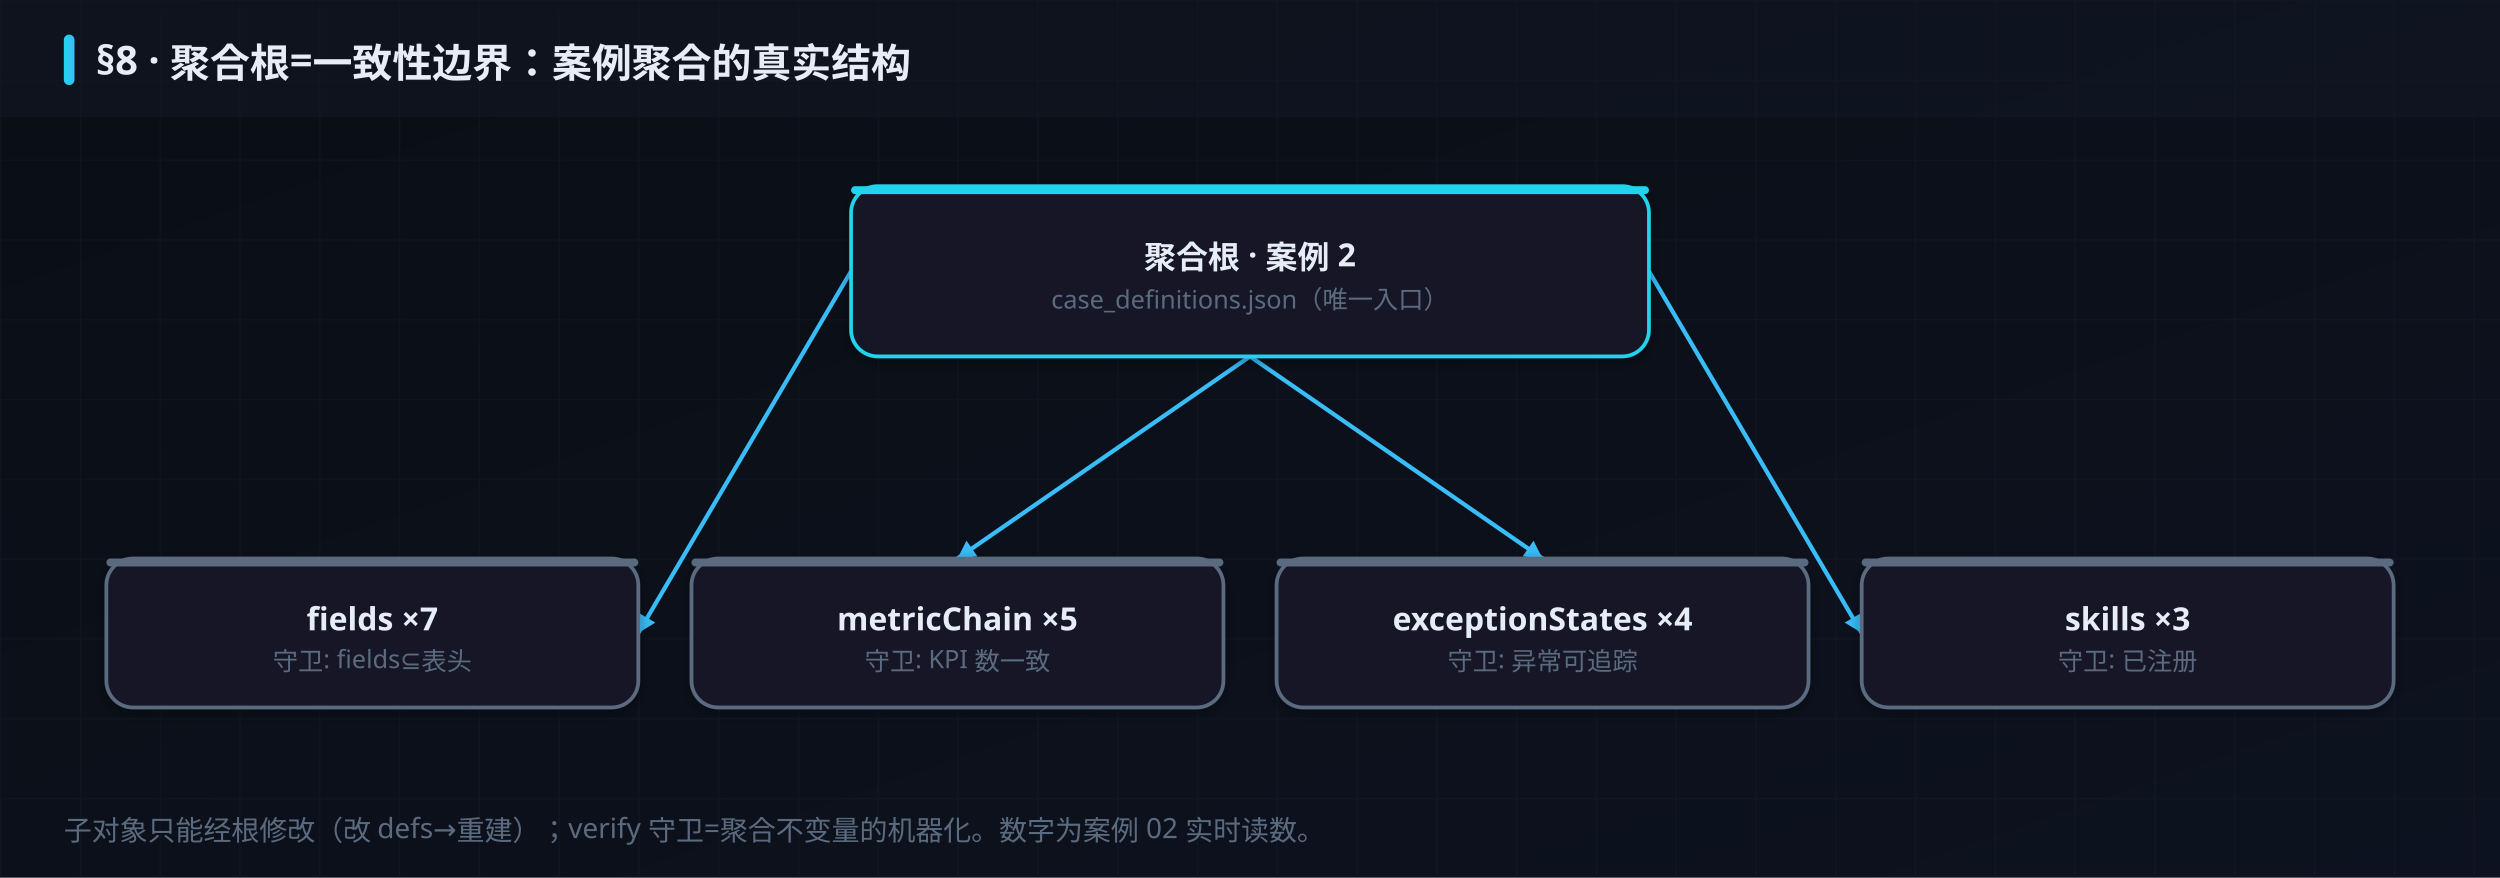
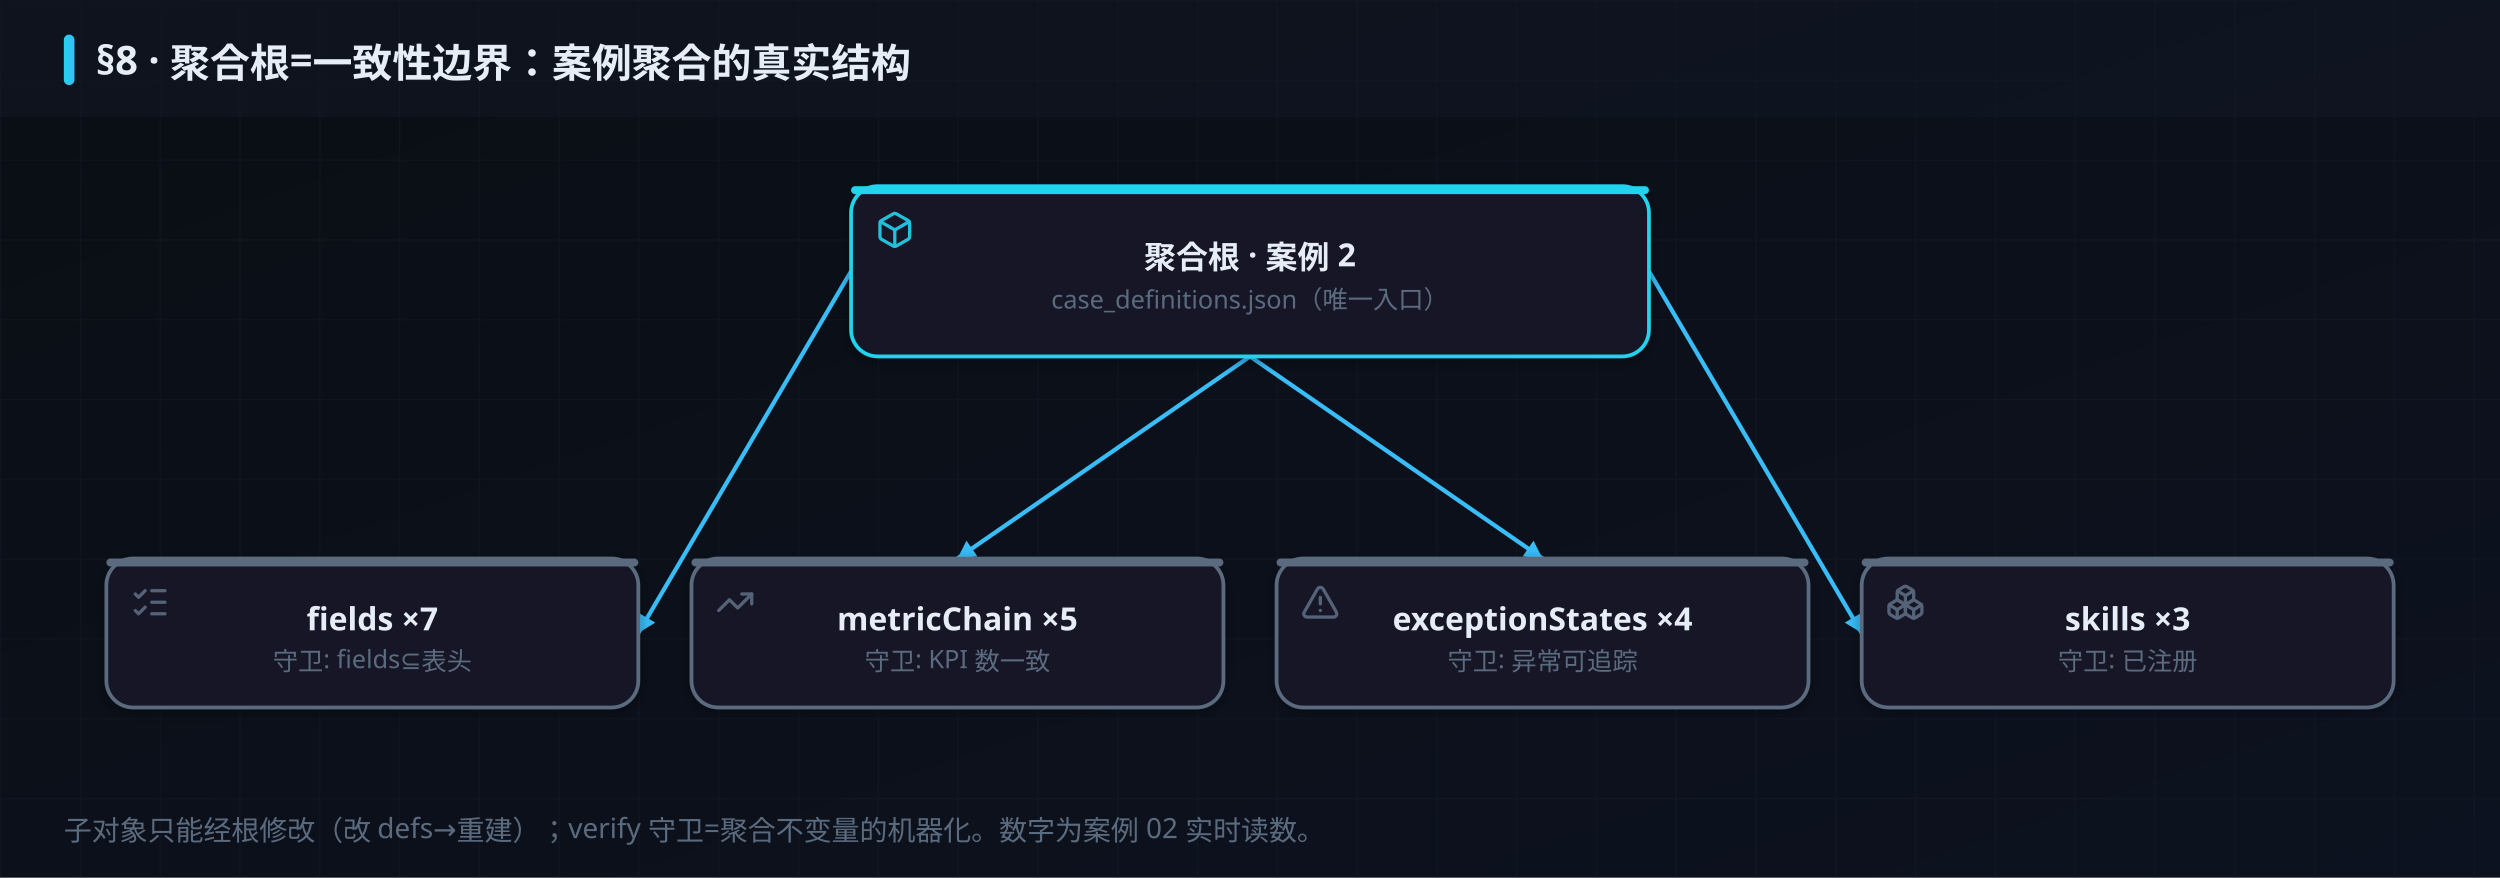
<svg xmlns="http://www.w3.org/2000/svg" viewBox="0 0 940 330" font-family="PingFang SC,Microsoft YaHei,sans-serif">
  <defs>
    <linearGradient id="dbg" x1="0" y1="0" x2="1" y2="1">
      <stop offset="0" stop-color="#0a0e14" />
      <stop offset="1" stop-color="#0d1220" />
    </linearGradient>
    <linearGradient id="dac" x1="0" y1="0" x2="1" y2="0">
      <stop offset="0" stop-color="#22d3ee" />
      <stop offset="1" stop-color="#38bdf8" />
    </linearGradient>
    <pattern id="dgrid" width="30" height="30" patternUnits="userSpaceOnUse">
      <path d="M30 0H0V30" fill="none" stroke="#16202e" stroke-width="1" />
    </pattern>
    <filter id="dsh" x="-20%" y="-20%" width="140%" height="140%">
      <feDropShadow dx="0" dy="1.5" stdDeviation="2.5" flood-color="#000" flood-opacity="0.35" />
    </filter>
  </defs>
  <rect width="940" height="330" fill="url(#dbg)" />
  <rect width="940" height="330" fill="url(#dgrid)" opacity="0.35" />
  <rect x="0" y="0" width="940" height="44" fill="#121826" opacity="0.5" />
  <rect x="24" y="13" width="4" height="19" rx="2" fill="url(#dac)" />
  <text x="36" y="28" font-size="15" font-weight="750" fill="#e6edf6">§8 · 聚合根=一致性边界：案例聚合的真实结构</text>
  <line x1="320.0" y1="102.0" x2="240.0" y2="238.0" stroke="#38bdf8" stroke-width="1.6" />
  <path d="M240 238 L240.2 230.5 L246.4 234.1 z" fill="#38bdf8" />
  <line x1="470.0" y1="134.0" x2="360.0" y2="210.0" stroke="#38bdf8" stroke-width="1.6" />
  <path d="M360 210 L363.4 203.3 L367.5 209.2 z" fill="#38bdf8" />
  <line x1="470.0" y1="134.0" x2="580.0" y2="210.0" stroke="#38bdf8" stroke-width="1.6" />
  <path d="M580 210 L572.5 209.2 L576.6 203.3 z" fill="#38bdf8" />
  <line x1="620.0" y1="102.0" x2="700.0" y2="238.0" stroke="#38bdf8" stroke-width="1.6" />
  <path d="M700 238 L693.6 234.1 L699.8 230.5 z" fill="#38bdf8" />
  <rect x="320" y="70" width="300" height="64" rx="10" fill="#121826" stroke="#22d3ee" stroke-width="1.4" filter="url(#dsh)" />
  <rect x="320" y="70" width="300" height="3" rx="1.5" fill="#22d3ee" />
+   <g transform="translate(329,79) scale(0.62)" fill="none" stroke="#22d3ee" stroke-width="2" stroke-linecap="round" stroke-linejoin="round" opacity="0.9">
+     <path d="M21 8a2 2 0 0 0-1-1.73l-7-4a2 2 0 0 0-2 0l-7 4A2 2 0 0 0 3 8v8a2 2 0 0 0 1 1.73l7 4a2 2 0 0 0 2 0l7-4A2 2 0 0 0 21 16Z" />
+     <path d="m3.3 7 8.7 5 8.7-5" />
+     <path d="M12 22V12" />
+   </g>
  <text x="470" y="101" font-size="12" font-weight="700" fill="#e6edf6" text-anchor="middle">聚合根 · 案例 2</text>
  <text x="470" y="116" font-size="9.5" fill="#5b6b7f" text-anchor="middle">case_definitions.json（唯一入口）</text>
  <rect x="40" y="210" width="200" height="56" rx="10" fill="#121826" stroke="#5b6b7f" stroke-width="1.4" filter="url(#dsh)" />
  <rect x="40" y="210" width="200" height="3" rx="1.5" fill="#5b6b7f" />
+   <g transform="translate(49,219) scale(0.62)" fill="none" stroke="#5b6b7f" stroke-width="2" stroke-linecap="round" stroke-linejoin="round" opacity="0.9">
+     <path d="M13 5h8" />
+     <path d="M13 12h8" />
+     <path d="M13 19h8" />
+     <path d="m3 17 2 2 4-4" />
+     <path d="m3 7 2 2 4-4" />
+   </g>
  <text x="140" y="237" font-size="12" font-weight="700" fill="#e6edf6" text-anchor="middle">fields ×7</text>
  <text x="140" y="252" font-size="9.5" fill="#5b6b7f" text-anchor="middle">守卫: fields⊆表头</text>
  <rect x="260" y="210" width="200" height="56" rx="10" fill="#121826" stroke="#5b6b7f" stroke-width="1.4" filter="url(#dsh)" />
  <rect x="260" y="210" width="200" height="3" rx="1.5" fill="#5b6b7f" />
+   <g transform="translate(269,219) scale(0.62)" fill="none" stroke="#5b6b7f" stroke-width="2" stroke-linecap="round" stroke-linejoin="round" opacity="0.9">
+     <path d="M16 7h6v6" />
+     <path d="m22 7-8.5 8.5-5-5L2 17" />
+   </g>
  <text x="360" y="237" font-size="12" font-weight="700" fill="#e6edf6" text-anchor="middle">metricChain ×5</text>
  <text x="360" y="252" font-size="9.5" fill="#5b6b7f" text-anchor="middle">守卫: KPI 数一致</text>
  <rect x="480" y="210" width="200" height="56" rx="10" fill="#121826" stroke="#5b6b7f" stroke-width="1.4" filter="url(#dsh)" />
  <rect x="480" y="210" width="200" height="3" rx="1.5" fill="#5b6b7f" />
+   <g transform="translate(489,219) scale(0.62)" fill="none" stroke="#5b6b7f" stroke-width="2" stroke-linecap="round" stroke-linejoin="round" opacity="0.9">
+     <path d="m21.73 18-8-14a2 2 0 0 0-3.48 0l-8 14A2 2 0 0 0 4 21h16a2 2 0 0 0 1.73-3" />
+     <path d="M12 9v4" />
+     <path d="M12 17h.01" />
+   </g>
  <text x="580" y="237" font-size="12" font-weight="700" fill="#e6edf6" text-anchor="middle">exceptionStates ×4</text>
  <text x="580" y="252" font-size="9.5" fill="#5b6b7f" text-anchor="middle">守卫: 异常可追踪</text>
  <rect x="700" y="210" width="200" height="56" rx="10" fill="#121826" stroke="#5b6b7f" stroke-width="1.4" filter="url(#dsh)" />
  <rect x="700" y="210" width="200" height="3" rx="1.5" fill="#5b6b7f" />
+   <g transform="translate(709,219) scale(0.62)" fill="none" stroke="#5b6b7f" stroke-width="2" stroke-linecap="round" stroke-linejoin="round" opacity="0.9">
+     <path d="M2.97 12.92A2 2 0 0 0 2 14.63v3.24a2 2 0 0 0 .97 1.71l3 1.8a2 2 0 0 0 2.06 0L12 19v-5.5l-5-3-4.03 2.42Z" />
+     <path d="m7 16.5-4.74-2.85" />
+     <path d="m7 16.5 5-3" />
+     <path d="M7 16.5v5.17" />
+     <path d="M12 13.5V19l3.97 2.38a2 2 0 0 0 2.06 0l3-1.8a2 2 0 0 0 .97-1.71v-3.24a2 2 0 0 0-.97-1.71L17 10.5l-5 3Z" />
+     <path d="m17 16.5-5-3" />
+     <path d="m17 16.5 4.74-2.85" />
+     <path d="M17 16.5v5.17" />
+     <path d="M7.97 4.42A2 2 0 0 0 7 6.13v4.37l5 3 5-3V6.13a2 2 0 0 0-.97-1.71l-3-1.8a2 2 0 0 0-2.06 0l-3 1.8Z" />
+     <path d="M12 8 7.26 5.15" />
+     <path d="m12 8 4.74-2.85" />
+     <path d="M12 13.5V8" />
+   </g>
  <text x="800" y="237" font-size="12" font-weight="700" fill="#e6edf6" text-anchor="middle">skills ×3</text>
  <text x="800" y="252" font-size="9.5" fill="#5b6b7f" text-anchor="middle">守卫: 已注册</text>
  <text x="24" y="316" font-size="10.5" fill="#5b6b7f">子对象只能经根修改（改 defs→重建）；verify 守卫=聚合不变量的机器化。数字为案例 02 实时读数。</text>
</svg>
